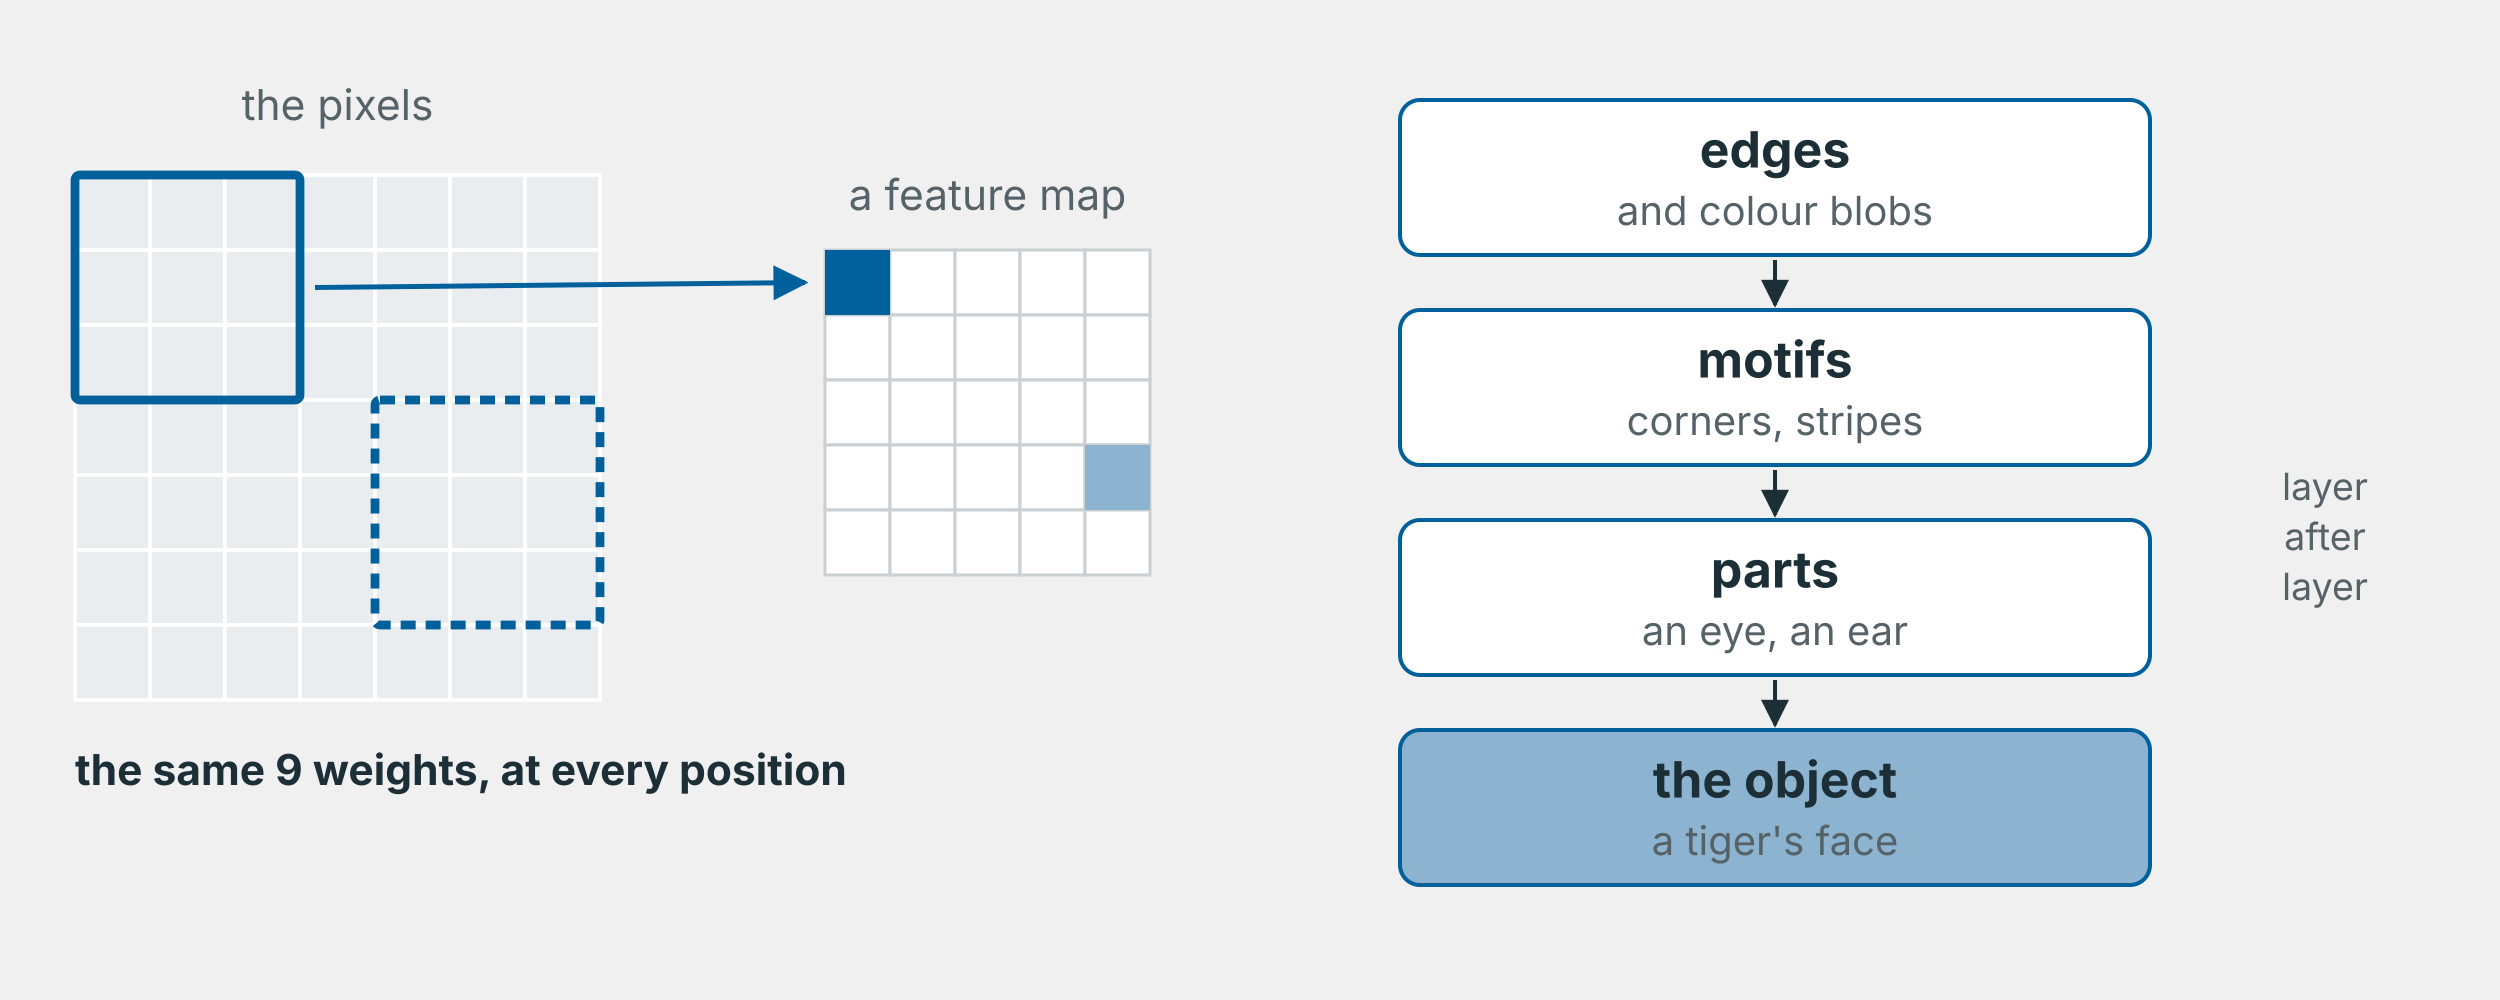
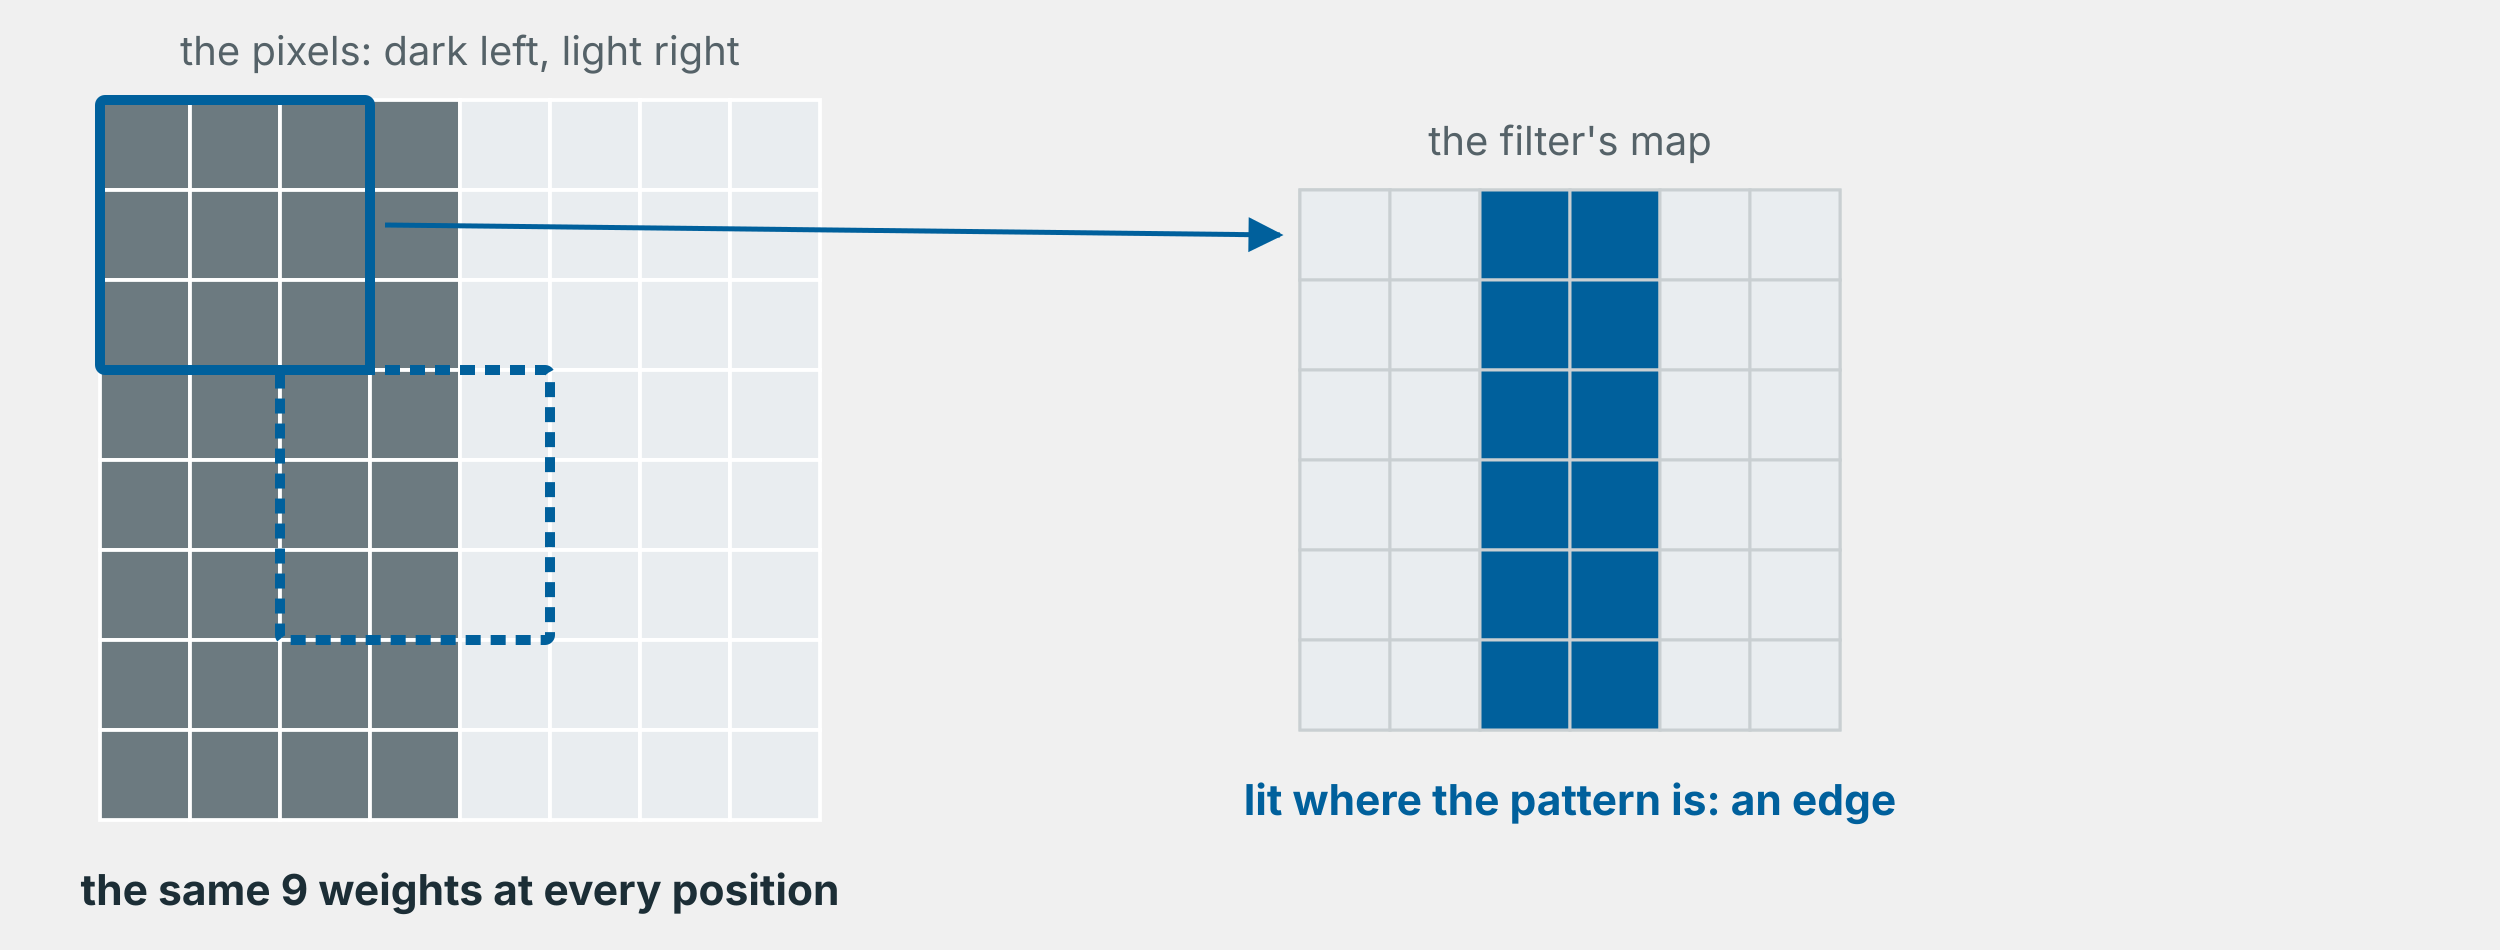
- <svg xmlns="http://www.w3.org/2000/svg" viewBox="0 0 1000 400" font-family="Inter, Arimo, Helvetica, sans-serif">
+ <svg xmlns="http://www.w3.org/2000/svg" viewBox="0 0 1000 380" font-family="Inter, Arimo, Helvetica, sans-serif">
  <defs>
    <marker id="ah" viewBox="0 0 10 10" refX="9" refY="5" markerWidth="7" markerHeight="7" orient="auto-start-reverse">
      <path d="M0,0 L10,5 L0,10 z" fill="#1c2e36" />
    </marker>
    <marker id="ahA" viewBox="0 0 10 10" refX="9" refY="5" markerWidth="7" markerHeight="7" orient="auto-start-reverse">
      <path class="accent-fill" d="M0,0 L10,5 L0,10 z" fill="#00609c" />
    </marker>
  </defs>
  <g data-step="1">
-     <rect x="30" y="70" width="30" height="30" rx="0" fill="#e9edf0" stroke="#ffffff" stroke-width="1.5" />
-     <rect x="30" y="100" width="30" height="30" rx="0" fill="#e9edf0" stroke="#ffffff" stroke-width="1.5" />
-     <rect x="30" y="130" width="30" height="30" rx="0" fill="#e9edf0" stroke="#ffffff" stroke-width="1.5" />
-     <rect x="30" y="160" width="30" height="30" rx="0" fill="#e9edf0" stroke="#ffffff" stroke-width="1.5" />
-     <rect x="30" y="190" width="30" height="30" rx="0" fill="#e9edf0" stroke="#ffffff" stroke-width="1.5" />
-     <rect x="30" y="220" width="30" height="30" rx="0" fill="#e9edf0" stroke="#ffffff" stroke-width="1.5" />
-     <rect x="30" y="250" width="30" height="30" rx="0" fill="#e9edf0" stroke="#ffffff" stroke-width="1.5" />
-     <rect x="60" y="70" width="30" height="30" rx="0" fill="#e9edf0" stroke="#ffffff" stroke-width="1.5" />
-     <rect x="60" y="100" width="30" height="30" rx="0" fill="#e9edf0" stroke="#ffffff" stroke-width="1.5" />
-     <rect x="60" y="130" width="30" height="30" rx="0" fill="#e9edf0" stroke="#ffffff" stroke-width="1.5" />
-     <rect x="60" y="160" width="30" height="30" rx="0" fill="#e9edf0" stroke="#ffffff" stroke-width="1.5" />
-     <rect x="60" y="190" width="30" height="30" rx="0" fill="#e9edf0" stroke="#ffffff" stroke-width="1.5" />
-     <rect x="60" y="220" width="30" height="30" rx="0" fill="#e9edf0" stroke="#ffffff" stroke-width="1.5" />
-     <rect x="60" y="250" width="30" height="30" rx="0" fill="#e9edf0" stroke="#ffffff" stroke-width="1.5" />
-     <rect x="90" y="70" width="30" height="30" rx="0" fill="#e9edf0" stroke="#ffffff" stroke-width="1.5" />
-     <rect x="90" y="100" width="30" height="30" rx="0" fill="#e9edf0" stroke="#ffffff" stroke-width="1.5" />
-     <rect x="90" y="130" width="30" height="30" rx="0" fill="#e9edf0" stroke="#ffffff" stroke-width="1.5" />
-     <rect x="90" y="160" width="30" height="30" rx="0" fill="#e9edf0" stroke="#ffffff" stroke-width="1.5" />
-     <rect x="90" y="190" width="30" height="30" rx="0" fill="#e9edf0" stroke="#ffffff" stroke-width="1.5" />
-     <rect x="90" y="220" width="30" height="30" rx="0" fill="#e9edf0" stroke="#ffffff" stroke-width="1.5" />
-     <rect x="90" y="250" width="30" height="30" rx="0" fill="#e9edf0" stroke="#ffffff" stroke-width="1.5" />
-     <rect x="120" y="70" width="30" height="30" rx="0" fill="#e9edf0" stroke="#ffffff" stroke-width="1.5" />
-     <rect x="120" y="100" width="30" height="30" rx="0" fill="#e9edf0" stroke="#ffffff" stroke-width="1.5" />
-     <rect x="120" y="130" width="30" height="30" rx="0" fill="#e9edf0" stroke="#ffffff" stroke-width="1.5" />
-     <rect x="120" y="160" width="30" height="30" rx="0" fill="#e9edf0" stroke="#ffffff" stroke-width="1.5" />
-     <rect x="120" y="190" width="30" height="30" rx="0" fill="#e9edf0" stroke="#ffffff" stroke-width="1.5" />
-     <rect x="120" y="220" width="30" height="30" rx="0" fill="#e9edf0" stroke="#ffffff" stroke-width="1.5" />
-     <rect x="120" y="250" width="30" height="30" rx="0" fill="#e9edf0" stroke="#ffffff" stroke-width="1.5" />
-     <rect x="150" y="70" width="30" height="30" rx="0" fill="#e9edf0" stroke="#ffffff" stroke-width="1.5" />
-     <rect x="150" y="100" width="30" height="30" rx="0" fill="#e9edf0" stroke="#ffffff" stroke-width="1.5" />
-     <rect x="150" y="130" width="30" height="30" rx="0" fill="#e9edf0" stroke="#ffffff" stroke-width="1.5" />
-     <rect x="150" y="160" width="30" height="30" rx="0" fill="#e9edf0" stroke="#ffffff" stroke-width="1.5" />
-     <rect x="150" y="190" width="30" height="30" rx="0" fill="#e9edf0" stroke="#ffffff" stroke-width="1.5" />
-     <rect x="150" y="220" width="30" height="30" rx="0" fill="#e9edf0" stroke="#ffffff" stroke-width="1.5" />
-     <rect x="150" y="250" width="30" height="30" rx="0" fill="#e9edf0" stroke="#ffffff" stroke-width="1.5" />
-     <rect x="180" y="70" width="30" height="30" rx="0" fill="#e9edf0" stroke="#ffffff" stroke-width="1.5" />
-     <rect x="180" y="100" width="30" height="30" rx="0" fill="#e9edf0" stroke="#ffffff" stroke-width="1.5" />
-     <rect x="180" y="130" width="30" height="30" rx="0" fill="#e9edf0" stroke="#ffffff" stroke-width="1.5" />
-     <rect x="180" y="160" width="30" height="30" rx="0" fill="#e9edf0" stroke="#ffffff" stroke-width="1.5" />
-     <rect x="180" y="190" width="30" height="30" rx="0" fill="#e9edf0" stroke="#ffffff" stroke-width="1.5" />
-     <rect x="180" y="220" width="30" height="30" rx="0" fill="#e9edf0" stroke="#ffffff" stroke-width="1.5" />
-     <rect x="180" y="250" width="30" height="30" rx="0" fill="#e9edf0" stroke="#ffffff" stroke-width="1.5" />
-     <rect x="210" y="70" width="30" height="30" rx="0" fill="#e9edf0" stroke="#ffffff" stroke-width="1.5" />
-     <rect x="210" y="100" width="30" height="30" rx="0" fill="#e9edf0" stroke="#ffffff" stroke-width="1.5" />
-     <rect x="210" y="130" width="30" height="30" rx="0" fill="#e9edf0" stroke="#ffffff" stroke-width="1.5" />
-     <rect x="210" y="160" width="30" height="30" rx="0" fill="#e9edf0" stroke="#ffffff" stroke-width="1.5" />
-     <rect x="210" y="190" width="30" height="30" rx="0" fill="#e9edf0" stroke="#ffffff" stroke-width="1.5" />
-     <rect x="210" y="220" width="30" height="30" rx="0" fill="#e9edf0" stroke="#ffffff" stroke-width="1.5" />
-     <rect x="210" y="250" width="30" height="30" rx="0" fill="#e9edf0" stroke="#ffffff" stroke-width="1.5" />
-     <rect class="accent-stroke" x="30" y="70" width="90" height="90" rx="2" fill="none" stroke="#00609c" stroke-width="3.5" />
-     <rect class="accent-stroke" x="150" y="160" width="90" height="90" rx="2" fill="none" stroke="#00609c" stroke-width="3.5" stroke-dasharray="6 4" />
-     <rect x="330" y="100" width="26" height="26" rx="0" fill="#ffffff" stroke="#c9cfd2" stroke-width="1.2" />
-     <rect x="330" y="126" width="26" height="26" rx="0" fill="#ffffff" stroke="#c9cfd2" stroke-width="1.2" />
-     <rect x="330" y="152" width="26" height="26" rx="0" fill="#ffffff" stroke="#c9cfd2" stroke-width="1.2" />
-     <rect x="330" y="178" width="26" height="26" rx="0" fill="#ffffff" stroke="#c9cfd2" stroke-width="1.2" />
-     <rect x="330" y="204" width="26" height="26" rx="0" fill="#ffffff" stroke="#c9cfd2" stroke-width="1.2" />
-     <rect x="356" y="100" width="26" height="26" rx="0" fill="#ffffff" stroke="#c9cfd2" stroke-width="1.2" />
-     <rect x="356" y="126" width="26" height="26" rx="0" fill="#ffffff" stroke="#c9cfd2" stroke-width="1.2" />
-     <rect x="356" y="152" width="26" height="26" rx="0" fill="#ffffff" stroke="#c9cfd2" stroke-width="1.2" />
-     <rect x="356" y="178" width="26" height="26" rx="0" fill="#ffffff" stroke="#c9cfd2" stroke-width="1.2" />
-     <rect x="356" y="204" width="26" height="26" rx="0" fill="#ffffff" stroke="#c9cfd2" stroke-width="1.2" />
-     <rect x="382" y="100" width="26" height="26" rx="0" fill="#ffffff" stroke="#c9cfd2" stroke-width="1.2" />
-     <rect x="382" y="126" width="26" height="26" rx="0" fill="#ffffff" stroke="#c9cfd2" stroke-width="1.2" />
-     <rect x="382" y="152" width="26" height="26" rx="0" fill="#ffffff" stroke="#c9cfd2" stroke-width="1.2" />
-     <rect x="382" y="178" width="26" height="26" rx="0" fill="#ffffff" stroke="#c9cfd2" stroke-width="1.2" />
-     <rect x="382" y="204" width="26" height="26" rx="0" fill="#ffffff" stroke="#c9cfd2" stroke-width="1.2" />
-     <rect x="408" y="100" width="26" height="26" rx="0" fill="#ffffff" stroke="#c9cfd2" stroke-width="1.2" />
-     <rect x="408" y="126" width="26" height="26" rx="0" fill="#ffffff" stroke="#c9cfd2" stroke-width="1.2" />
-     <rect x="408" y="152" width="26" height="26" rx="0" fill="#ffffff" stroke="#c9cfd2" stroke-width="1.2" />
-     <rect x="408" y="178" width="26" height="26" rx="0" fill="#ffffff" stroke="#c9cfd2" stroke-width="1.2" />
-     <rect x="408" y="204" width="26" height="26" rx="0" fill="#ffffff" stroke="#c9cfd2" stroke-width="1.2" />
-     <rect x="434" y="100" width="26" height="26" rx="0" fill="#ffffff" stroke="#c9cfd2" stroke-width="1.2" />
-     <rect x="434" y="126" width="26" height="26" rx="0" fill="#ffffff" stroke="#c9cfd2" stroke-width="1.2" />
-     <rect x="434" y="152" width="26" height="26" rx="0" fill="#ffffff" stroke="#c9cfd2" stroke-width="1.2" />
-     <rect x="434" y="178" width="26" height="26" rx="0" fill="#ffffff" stroke="#c9cfd2" stroke-width="1.2" />
-     <rect x="434" y="204" width="26" height="26" rx="0" fill="#ffffff" stroke="#c9cfd2" stroke-width="1.2" />
-     <rect class="accent-fill" x="330" y="100" width="26" height="26" rx="0" fill="#00609c" />
-     <rect class="accent-a-light-fill" x="434" y="178" width="26" height="26" rx="0" fill="#8cb3cf" />
-     <line class="accent-stroke" x1="126" y1="115" x2="322" y2="113" stroke="#00609c" stroke-width="2" marker-end="url(#ahA)" />
-     <text x="135" y="48" font-size="17" font-weight="normal" text-anchor="middle" fill="#556268">the pixels</text>
-     <text x="395" y="84" font-size="17" font-weight="normal" text-anchor="middle" fill="#556268">a feature map</text>
-     <text x="30" y="314" font-size="17" font-weight="bold" text-anchor="start" fill="#1c2e36">the same 9 weights, at every position</text>
+     <rect x="40" y="40" width="36" height="36" rx="0" fill="#6c7a80" stroke="#ffffff" stroke-width="1.5" />
+     <rect x="40" y="76" width="36" height="36" rx="0" fill="#6c7a80" stroke="#ffffff" stroke-width="1.5" />
+     <rect x="40" y="112" width="36" height="36" rx="0" fill="#6c7a80" stroke="#ffffff" stroke-width="1.5" />
+     <rect x="40" y="148" width="36" height="36" rx="0" fill="#6c7a80" stroke="#ffffff" stroke-width="1.5" />
+     <rect x="40" y="184" width="36" height="36" rx="0" fill="#6c7a80" stroke="#ffffff" stroke-width="1.5" />
+     <rect x="40" y="220" width="36" height="36" rx="0" fill="#6c7a80" stroke="#ffffff" stroke-width="1.5" />
+     <rect x="40" y="256" width="36" height="36" rx="0" fill="#6c7a80" stroke="#ffffff" stroke-width="1.5" />
+     <rect x="40" y="292" width="36" height="36" rx="0" fill="#6c7a80" stroke="#ffffff" stroke-width="1.5" />
+     <rect x="76" y="40" width="36" height="36" rx="0" fill="#6c7a80" stroke="#ffffff" stroke-width="1.5" />
+     <rect x="76" y="76" width="36" height="36" rx="0" fill="#6c7a80" stroke="#ffffff" stroke-width="1.5" />
+     <rect x="76" y="112" width="36" height="36" rx="0" fill="#6c7a80" stroke="#ffffff" stroke-width="1.5" />
+     <rect x="76" y="148" width="36" height="36" rx="0" fill="#6c7a80" stroke="#ffffff" stroke-width="1.5" />
+     <rect x="76" y="184" width="36" height="36" rx="0" fill="#6c7a80" stroke="#ffffff" stroke-width="1.5" />
+     <rect x="76" y="220" width="36" height="36" rx="0" fill="#6c7a80" stroke="#ffffff" stroke-width="1.5" />
+     <rect x="76" y="256" width="36" height="36" rx="0" fill="#6c7a80" stroke="#ffffff" stroke-width="1.5" />
+     <rect x="76" y="292" width="36" height="36" rx="0" fill="#6c7a80" stroke="#ffffff" stroke-width="1.5" />
+     <rect x="112" y="40" width="36" height="36" rx="0" fill="#6c7a80" stroke="#ffffff" stroke-width="1.5" />
+     <rect x="112" y="76" width="36" height="36" rx="0" fill="#6c7a80" stroke="#ffffff" stroke-width="1.5" />
+     <rect x="112" y="112" width="36" height="36" rx="0" fill="#6c7a80" stroke="#ffffff" stroke-width="1.5" />
+     <rect x="112" y="148" width="36" height="36" rx="0" fill="#6c7a80" stroke="#ffffff" stroke-width="1.5" />
+     <rect x="112" y="184" width="36" height="36" rx="0" fill="#6c7a80" stroke="#ffffff" stroke-width="1.5" />
+     <rect x="112" y="220" width="36" height="36" rx="0" fill="#6c7a80" stroke="#ffffff" stroke-width="1.5" />
+     <rect x="112" y="256" width="36" height="36" rx="0" fill="#6c7a80" stroke="#ffffff" stroke-width="1.5" />
+     <rect x="112" y="292" width="36" height="36" rx="0" fill="#6c7a80" stroke="#ffffff" stroke-width="1.5" />
+     <rect x="148" y="40" width="36" height="36" rx="0" fill="#6c7a80" stroke="#ffffff" stroke-width="1.5" />
+     <rect x="148" y="76" width="36" height="36" rx="0" fill="#6c7a80" stroke="#ffffff" stroke-width="1.5" />
+     <rect x="148" y="112" width="36" height="36" rx="0" fill="#6c7a80" stroke="#ffffff" stroke-width="1.5" />
+     <rect x="148" y="148" width="36" height="36" rx="0" fill="#6c7a80" stroke="#ffffff" stroke-width="1.5" />
+     <rect x="148" y="184" width="36" height="36" rx="0" fill="#6c7a80" stroke="#ffffff" stroke-width="1.5" />
+     <rect x="148" y="220" width="36" height="36" rx="0" fill="#6c7a80" stroke="#ffffff" stroke-width="1.5" />
+     <rect x="148" y="256" width="36" height="36" rx="0" fill="#6c7a80" stroke="#ffffff" stroke-width="1.5" />
+     <rect x="148" y="292" width="36" height="36" rx="0" fill="#6c7a80" stroke="#ffffff" stroke-width="1.5" />
+     <rect x="184" y="40" width="36" height="36" rx="0" fill="#e9edf0" stroke="#ffffff" stroke-width="1.5" />
+     <rect x="184" y="76" width="36" height="36" rx="0" fill="#e9edf0" stroke="#ffffff" stroke-width="1.5" />
+     <rect x="184" y="112" width="36" height="36" rx="0" fill="#e9edf0" stroke="#ffffff" stroke-width="1.5" />
+     <rect x="184" y="148" width="36" height="36" rx="0" fill="#e9edf0" stroke="#ffffff" stroke-width="1.5" />
+     <rect x="184" y="184" width="36" height="36" rx="0" fill="#e9edf0" stroke="#ffffff" stroke-width="1.5" />
+     <rect x="184" y="220" width="36" height="36" rx="0" fill="#e9edf0" stroke="#ffffff" stroke-width="1.5" />
+     <rect x="184" y="256" width="36" height="36" rx="0" fill="#e9edf0" stroke="#ffffff" stroke-width="1.5" />
+     <rect x="184" y="292" width="36" height="36" rx="0" fill="#e9edf0" stroke="#ffffff" stroke-width="1.5" />
+     <rect x="220" y="40" width="36" height="36" rx="0" fill="#e9edf0" stroke="#ffffff" stroke-width="1.5" />
+     <rect x="220" y="76" width="36" height="36" rx="0" fill="#e9edf0" stroke="#ffffff" stroke-width="1.5" />
+     <rect x="220" y="112" width="36" height="36" rx="0" fill="#e9edf0" stroke="#ffffff" stroke-width="1.5" />
+     <rect x="220" y="148" width="36" height="36" rx="0" fill="#e9edf0" stroke="#ffffff" stroke-width="1.5" />
+     <rect x="220" y="184" width="36" height="36" rx="0" fill="#e9edf0" stroke="#ffffff" stroke-width="1.5" />
+     <rect x="220" y="220" width="36" height="36" rx="0" fill="#e9edf0" stroke="#ffffff" stroke-width="1.5" />
+     <rect x="220" y="256" width="36" height="36" rx="0" fill="#e9edf0" stroke="#ffffff" stroke-width="1.5" />
+     <rect x="220" y="292" width="36" height="36" rx="0" fill="#e9edf0" stroke="#ffffff" stroke-width="1.5" />
+     <rect x="256" y="40" width="36" height="36" rx="0" fill="#e9edf0" stroke="#ffffff" stroke-width="1.5" />
+     <rect x="256" y="76" width="36" height="36" rx="0" fill="#e9edf0" stroke="#ffffff" stroke-width="1.5" />
+     <rect x="256" y="112" width="36" height="36" rx="0" fill="#e9edf0" stroke="#ffffff" stroke-width="1.5" />
+     <rect x="256" y="148" width="36" height="36" rx="0" fill="#e9edf0" stroke="#ffffff" stroke-width="1.5" />
+     <rect x="256" y="184" width="36" height="36" rx="0" fill="#e9edf0" stroke="#ffffff" stroke-width="1.5" />
+     <rect x="256" y="220" width="36" height="36" rx="0" fill="#e9edf0" stroke="#ffffff" stroke-width="1.5" />
+     <rect x="256" y="256" width="36" height="36" rx="0" fill="#e9edf0" stroke="#ffffff" stroke-width="1.5" />
+     <rect x="256" y="292" width="36" height="36" rx="0" fill="#e9edf0" stroke="#ffffff" stroke-width="1.5" />
+     <rect x="292" y="40" width="36" height="36" rx="0" fill="#e9edf0" stroke="#ffffff" stroke-width="1.5" />
+     <rect x="292" y="76" width="36" height="36" rx="0" fill="#e9edf0" stroke="#ffffff" stroke-width="1.5" />
+     <rect x="292" y="112" width="36" height="36" rx="0" fill="#e9edf0" stroke="#ffffff" stroke-width="1.5" />
+     <rect x="292" y="148" width="36" height="36" rx="0" fill="#e9edf0" stroke="#ffffff" stroke-width="1.5" />
+     <rect x="292" y="184" width="36" height="36" rx="0" fill="#e9edf0" stroke="#ffffff" stroke-width="1.5" />
+     <rect x="292" y="220" width="36" height="36" rx="0" fill="#e9edf0" stroke="#ffffff" stroke-width="1.5" />
+     <rect x="292" y="256" width="36" height="36" rx="0" fill="#e9edf0" stroke="#ffffff" stroke-width="1.5" />
+     <rect x="292" y="292" width="36" height="36" rx="0" fill="#e9edf0" stroke="#ffffff" stroke-width="1.5" />
+     <rect x="520" y="76" width="36" height="36" rx="0" fill="#ffffff" stroke="#c9cfd2" stroke-width="1.2" />
+     <rect x="520" y="112" width="36" height="36" rx="0" fill="#ffffff" stroke="#c9cfd2" stroke-width="1.2" />
+     <rect x="520" y="148" width="36" height="36" rx="0" fill="#ffffff" stroke="#c9cfd2" stroke-width="1.2" />
+     <rect x="520" y="184" width="36" height="36" rx="0" fill="#ffffff" stroke="#c9cfd2" stroke-width="1.2" />
+     <rect x="520" y="220" width="36" height="36" rx="0" fill="#ffffff" stroke="#c9cfd2" stroke-width="1.2" />
+     <rect x="520" y="256" width="36" height="36" rx="0" fill="#ffffff" stroke="#c9cfd2" stroke-width="1.2" />
+     <rect x="556" y="76" width="36" height="36" rx="0" fill="#ffffff" stroke="#c9cfd2" stroke-width="1.2" />
+     <rect x="556" y="112" width="36" height="36" rx="0" fill="#ffffff" stroke="#c9cfd2" stroke-width="1.2" />
+     <rect x="556" y="148" width="36" height="36" rx="0" fill="#ffffff" stroke="#c9cfd2" stroke-width="1.2" />
+     <rect x="556" y="184" width="36" height="36" rx="0" fill="#ffffff" stroke="#c9cfd2" stroke-width="1.2" />
+     <rect x="556" y="220" width="36" height="36" rx="0" fill="#ffffff" stroke="#c9cfd2" stroke-width="1.2" />
+     <rect x="556" y="256" width="36" height="36" rx="0" fill="#ffffff" stroke="#c9cfd2" stroke-width="1.2" />
+     <rect x="592" y="76" width="36" height="36" rx="0" fill="#ffffff" stroke="#c9cfd2" stroke-width="1.2" />
+     <rect x="592" y="112" width="36" height="36" rx="0" fill="#ffffff" stroke="#c9cfd2" stroke-width="1.2" />
+     <rect x="592" y="148" width="36" height="36" rx="0" fill="#ffffff" stroke="#c9cfd2" stroke-width="1.2" />
+     <rect x="592" y="184" width="36" height="36" rx="0" fill="#ffffff" stroke="#c9cfd2" stroke-width="1.2" />
+     <rect x="592" y="220" width="36" height="36" rx="0" fill="#ffffff" stroke="#c9cfd2" stroke-width="1.2" />
+     <rect x="592" y="256" width="36" height="36" rx="0" fill="#ffffff" stroke="#c9cfd2" stroke-width="1.2" />
+     <rect x="628" y="76" width="36" height="36" rx="0" fill="#ffffff" stroke="#c9cfd2" stroke-width="1.2" />
+     <rect x="628" y="112" width="36" height="36" rx="0" fill="#ffffff" stroke="#c9cfd2" stroke-width="1.2" />
+     <rect x="628" y="148" width="36" height="36" rx="0" fill="#ffffff" stroke="#c9cfd2" stroke-width="1.2" />
+     <rect x="628" y="184" width="36" height="36" rx="0" fill="#ffffff" stroke="#c9cfd2" stroke-width="1.2" />
+     <rect x="628" y="220" width="36" height="36" rx="0" fill="#ffffff" stroke="#c9cfd2" stroke-width="1.2" />
+     <rect x="628" y="256" width="36" height="36" rx="0" fill="#ffffff" stroke="#c9cfd2" stroke-width="1.2" />
+     <rect x="664" y="76" width="36" height="36" rx="0" fill="#ffffff" stroke="#c9cfd2" stroke-width="1.2" />
+     <rect x="664" y="112" width="36" height="36" rx="0" fill="#ffffff" stroke="#c9cfd2" stroke-width="1.2" />
+     <rect x="664" y="148" width="36" height="36" rx="0" fill="#ffffff" stroke="#c9cfd2" stroke-width="1.2" />
+     <rect x="664" y="184" width="36" height="36" rx="0" fill="#ffffff" stroke="#c9cfd2" stroke-width="1.2" />
+     <rect x="664" y="220" width="36" height="36" rx="0" fill="#ffffff" stroke="#c9cfd2" stroke-width="1.2" />
+     <rect x="664" y="256" width="36" height="36" rx="0" fill="#ffffff" stroke="#c9cfd2" stroke-width="1.2" />
+     <rect x="700" y="76" width="36" height="36" rx="0" fill="#ffffff" stroke="#c9cfd2" stroke-width="1.2" />
+     <rect x="700" y="112" width="36" height="36" rx="0" fill="#ffffff" stroke="#c9cfd2" stroke-width="1.2" />
+     <rect x="700" y="148" width="36" height="36" rx="0" fill="#ffffff" stroke="#c9cfd2" stroke-width="1.2" />
+     <rect x="700" y="184" width="36" height="36" rx="0" fill="#ffffff" stroke="#c9cfd2" stroke-width="1.2" />
+     <rect x="700" y="220" width="36" height="36" rx="0" fill="#ffffff" stroke="#c9cfd2" stroke-width="1.2" />
+     <rect x="700" y="256" width="36" height="36" rx="0" fill="#ffffff" stroke="#c9cfd2" stroke-width="1.2" />
+     <text x="184.0" y="26" font-size="16" font-weight="normal" text-anchor="middle" fill="#556268">the pixels: dark left, light right</text>
+     <text x="628.0" y="62" font-size="16" font-weight="normal" text-anchor="middle" fill="#556268">the filter's map</text>
+     <rect class="accent-stroke" x="40" y="40" width="108" height="108" rx="2" fill="none" stroke="#00609c" stroke-width="4" />
+     <rect x="520" y="76" width="36" height="36" rx="0" fill="#e9edf0" stroke="#c9cfd2" stroke-width="1.2" />
+     <line class="accent-stroke" x1="154" y1="90" x2="512" y2="94" stroke="#00609c" stroke-width="2" marker-end="url(#ahA)" />
  </g>
  <g data-step="2">
-     <rect class="accent-stroke" x="560" y="40" width="300" height="62" rx="8" fill="#ffffff" stroke="#00609c" stroke-width="1.6" />
-     <text x="710" y="67" font-size="20" font-weight="bold" text-anchor="middle" fill="#1c2e36">edges</text>
-     <text x="710" y="90" font-size="16" font-weight="normal" text-anchor="middle" fill="#556268">and colour blobs</text>
-     <line x1="710" y1="104" x2="710" y2="122" stroke="#1c2e36" stroke-width="1.6" marker-end="url(#ah)" />
-     <rect class="accent-stroke" x="560" y="124" width="300" height="62" rx="8" fill="#ffffff" stroke="#00609c" stroke-width="1.6" />
-     <text x="710" y="151" font-size="20" font-weight="bold" text-anchor="middle" fill="#1c2e36">motifs</text>
-     <text x="710" y="174" font-size="16" font-weight="normal" text-anchor="middle" fill="#556268">corners, stripes</text>
-     <line x1="710" y1="188" x2="710" y2="206" stroke="#1c2e36" stroke-width="1.6" marker-end="url(#ah)" />
-     <rect class="accent-stroke" x="560" y="208" width="300" height="62" rx="8" fill="#ffffff" stroke="#00609c" stroke-width="1.6" />
-     <text x="710" y="235" font-size="20" font-weight="bold" text-anchor="middle" fill="#1c2e36">parts</text>
-     <text x="710" y="258" font-size="16" font-weight="normal" text-anchor="middle" fill="#556268">an eye, an ear</text>
-     <line x1="710" y1="272" x2="710" y2="290" stroke="#1c2e36" stroke-width="1.6" marker-end="url(#ah)" />
-     <rect class="accent-a-light-fill accent-stroke" x="560" y="292" width="300" height="62" rx="8" fill="#8cb3cf" stroke="#00609c" stroke-width="1.6" />
-     <text x="710" y="319" font-size="20" font-weight="bold" text-anchor="middle" fill="#1c2e36">the object</text>
-     <text x="710" y="342" font-size="16" font-weight="normal" text-anchor="middle" fill="#556268">a tiger's face</text>
-     <text x="930" y="200" font-size="15" font-weight="normal" text-anchor="middle" fill="#556268">layer</text>
-     <text x="930" y="220" font-size="15" font-weight="normal" text-anchor="middle" fill="#556268">after</text>
-     <text x="930" y="240" font-size="15" font-weight="normal" text-anchor="middle" fill="#556268">layer</text>
+     <rect class="accent-stroke" x="112" y="148" width="108" height="108" rx="2" fill="none" stroke="#00609c" stroke-width="4" stroke-dasharray="6 4" />
+     <rect class="accent-fill" x="592" y="184" width="36" height="36" rx="0" fill="#00609c" stroke="#c9cfd2" stroke-width="1.2" />
+   </g>
+   <g data-step="3">
+     <rect x="520" y="76" width="36" height="36" rx="0" fill="#e9edf0" stroke="#c9cfd2" stroke-width="1.2" />
+     <rect x="520" y="112" width="36" height="36" rx="0" fill="#e9edf0" stroke="#c9cfd2" stroke-width="1.2" />
+     <rect x="520" y="148" width="36" height="36" rx="0" fill="#e9edf0" stroke="#c9cfd2" stroke-width="1.2" />
+     <rect x="520" y="184" width="36" height="36" rx="0" fill="#e9edf0" stroke="#c9cfd2" stroke-width="1.2" />
+     <rect x="520" y="220" width="36" height="36" rx="0" fill="#e9edf0" stroke="#c9cfd2" stroke-width="1.2" />
+     <rect x="520" y="256" width="36" height="36" rx="0" fill="#e9edf0" stroke="#c9cfd2" stroke-width="1.2" />
+     <rect x="556" y="76" width="36" height="36" rx="0" fill="#e9edf0" stroke="#c9cfd2" stroke-width="1.2" />
+     <rect x="556" y="112" width="36" height="36" rx="0" fill="#e9edf0" stroke="#c9cfd2" stroke-width="1.2" />
+     <rect x="556" y="148" width="36" height="36" rx="0" fill="#e9edf0" stroke="#c9cfd2" stroke-width="1.2" />
+     <rect x="556" y="184" width="36" height="36" rx="0" fill="#e9edf0" stroke="#c9cfd2" stroke-width="1.2" />
+     <rect x="556" y="220" width="36" height="36" rx="0" fill="#e9edf0" stroke="#c9cfd2" stroke-width="1.2" />
+     <rect x="556" y="256" width="36" height="36" rx="0" fill="#e9edf0" stroke="#c9cfd2" stroke-width="1.2" />
+     <rect class="accent-fill" x="592" y="76" width="36" height="36" rx="0" fill="#00609c" stroke="#c9cfd2" stroke-width="1.2" />
+     <rect class="accent-fill" x="592" y="112" width="36" height="36" rx="0" fill="#00609c" stroke="#c9cfd2" stroke-width="1.2" />
+     <rect class="accent-fill" x="592" y="148" width="36" height="36" rx="0" fill="#00609c" stroke="#c9cfd2" stroke-width="1.2" />
+     <rect class="accent-fill" x="592" y="184" width="36" height="36" rx="0" fill="#00609c" stroke="#c9cfd2" stroke-width="1.2" />
+     <rect class="accent-fill" x="592" y="220" width="36" height="36" rx="0" fill="#00609c" stroke="#c9cfd2" stroke-width="1.2" />
+     <rect class="accent-fill" x="592" y="256" width="36" height="36" rx="0" fill="#00609c" stroke="#c9cfd2" stroke-width="1.2" />
+     <rect class="accent-fill" x="628" y="76" width="36" height="36" rx="0" fill="#00609c" stroke="#c9cfd2" stroke-width="1.2" />
+     <rect class="accent-fill" x="628" y="112" width="36" height="36" rx="0" fill="#00609c" stroke="#c9cfd2" stroke-width="1.2" />
+     <rect class="accent-fill" x="628" y="148" width="36" height="36" rx="0" fill="#00609c" stroke="#c9cfd2" stroke-width="1.2" />
+     <rect class="accent-fill" x="628" y="184" width="36" height="36" rx="0" fill="#00609c" stroke="#c9cfd2" stroke-width="1.2" />
+     <rect class="accent-fill" x="628" y="220" width="36" height="36" rx="0" fill="#00609c" stroke="#c9cfd2" stroke-width="1.2" />
+     <rect class="accent-fill" x="628" y="256" width="36" height="36" rx="0" fill="#00609c" stroke="#c9cfd2" stroke-width="1.2" />
+     <rect x="664" y="76" width="36" height="36" rx="0" fill="#e9edf0" stroke="#c9cfd2" stroke-width="1.2" />
+     <rect x="664" y="112" width="36" height="36" rx="0" fill="#e9edf0" stroke="#c9cfd2" stroke-width="1.2" />
+     <rect x="664" y="148" width="36" height="36" rx="0" fill="#e9edf0" stroke="#c9cfd2" stroke-width="1.2" />
+     <rect x="664" y="184" width="36" height="36" rx="0" fill="#e9edf0" stroke="#c9cfd2" stroke-width="1.2" />
+     <rect x="664" y="220" width="36" height="36" rx="0" fill="#e9edf0" stroke="#c9cfd2" stroke-width="1.2" />
+     <rect x="664" y="256" width="36" height="36" rx="0" fill="#e9edf0" stroke="#c9cfd2" stroke-width="1.2" />
+     <rect x="700" y="76" width="36" height="36" rx="0" fill="#e9edf0" stroke="#c9cfd2" stroke-width="1.2" />
+     <rect x="700" y="112" width="36" height="36" rx="0" fill="#e9edf0" stroke="#c9cfd2" stroke-width="1.2" />
+     <rect x="700" y="148" width="36" height="36" rx="0" fill="#e9edf0" stroke="#c9cfd2" stroke-width="1.2" />
+     <rect x="700" y="184" width="36" height="36" rx="0" fill="#e9edf0" stroke="#c9cfd2" stroke-width="1.2" />
+     <rect x="700" y="220" width="36" height="36" rx="0" fill="#e9edf0" stroke="#c9cfd2" stroke-width="1.2" />
+     <rect x="700" y="256" width="36" height="36" rx="0" fill="#e9edf0" stroke="#c9cfd2" stroke-width="1.2" />
+     <text class="accent-fill" x="628.0" y="326" font-size="17" font-weight="bold" text-anchor="middle" fill="#00609c">lit where the pattern is: an edge</text>
+     <text x="184.0" y="362" font-size="17" font-weight="bold" text-anchor="middle" fill="#1c2e36">the same 9 weights at every position</text>
  </g>
</svg>
